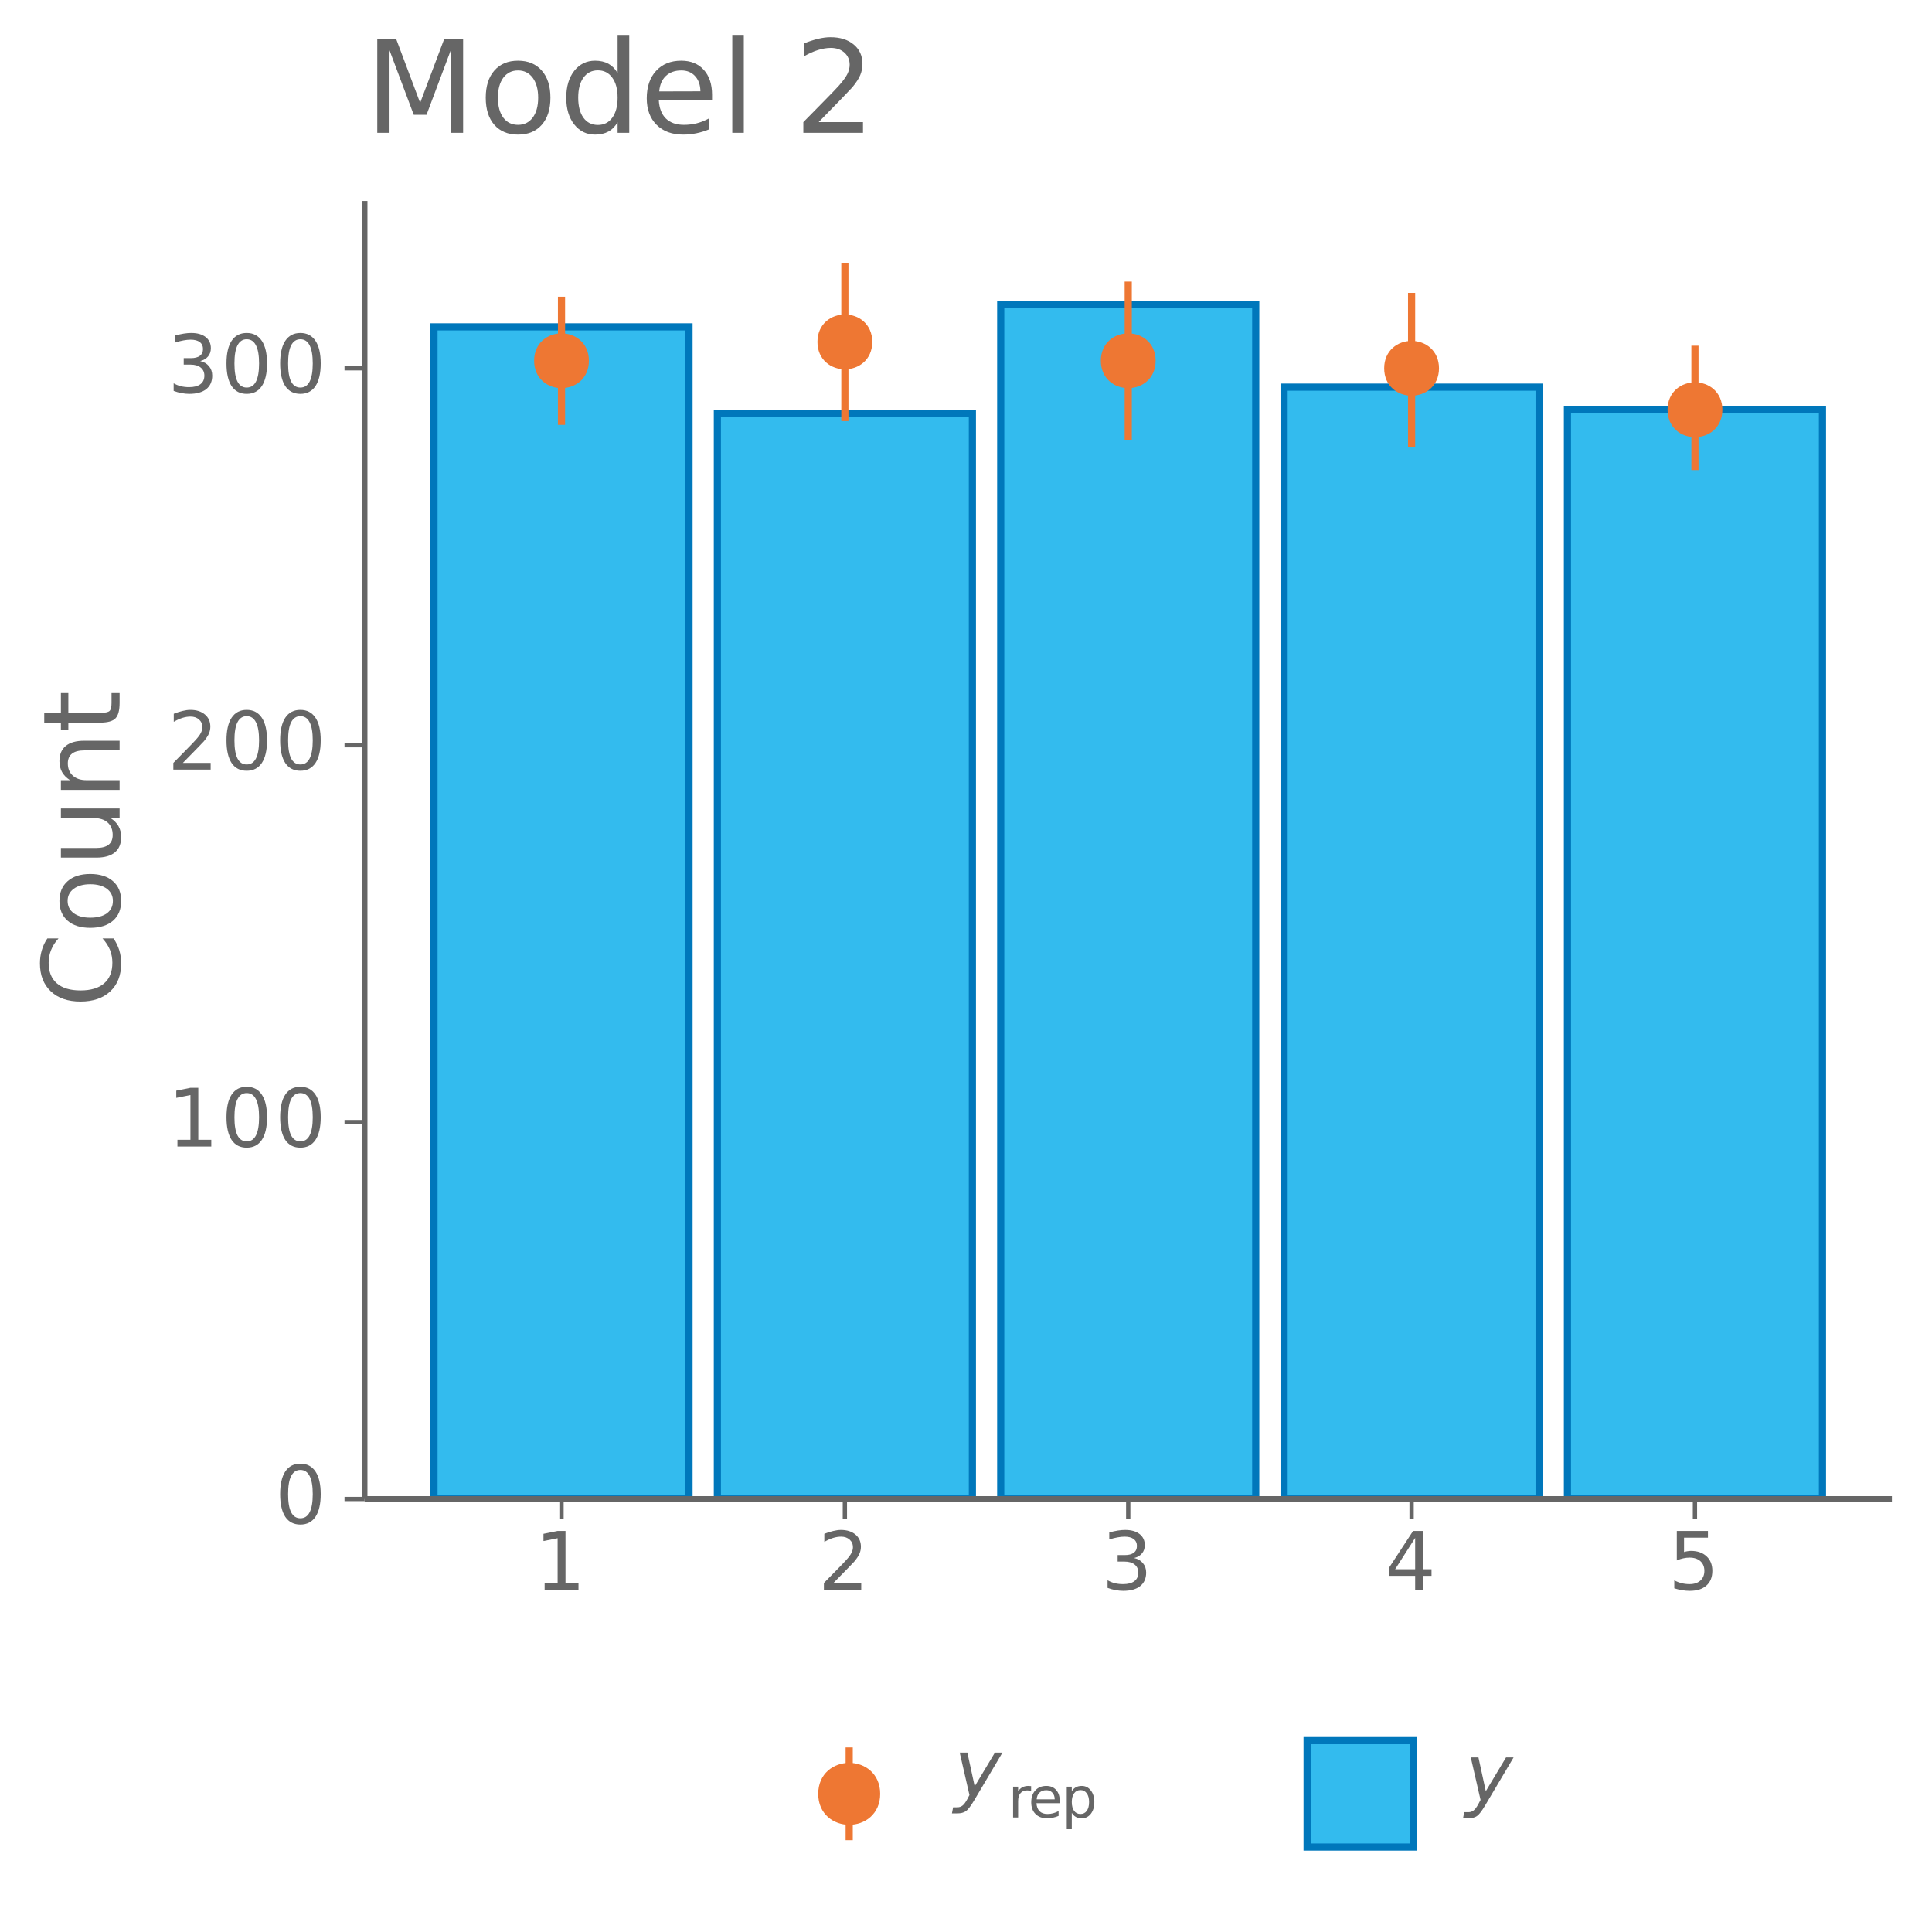
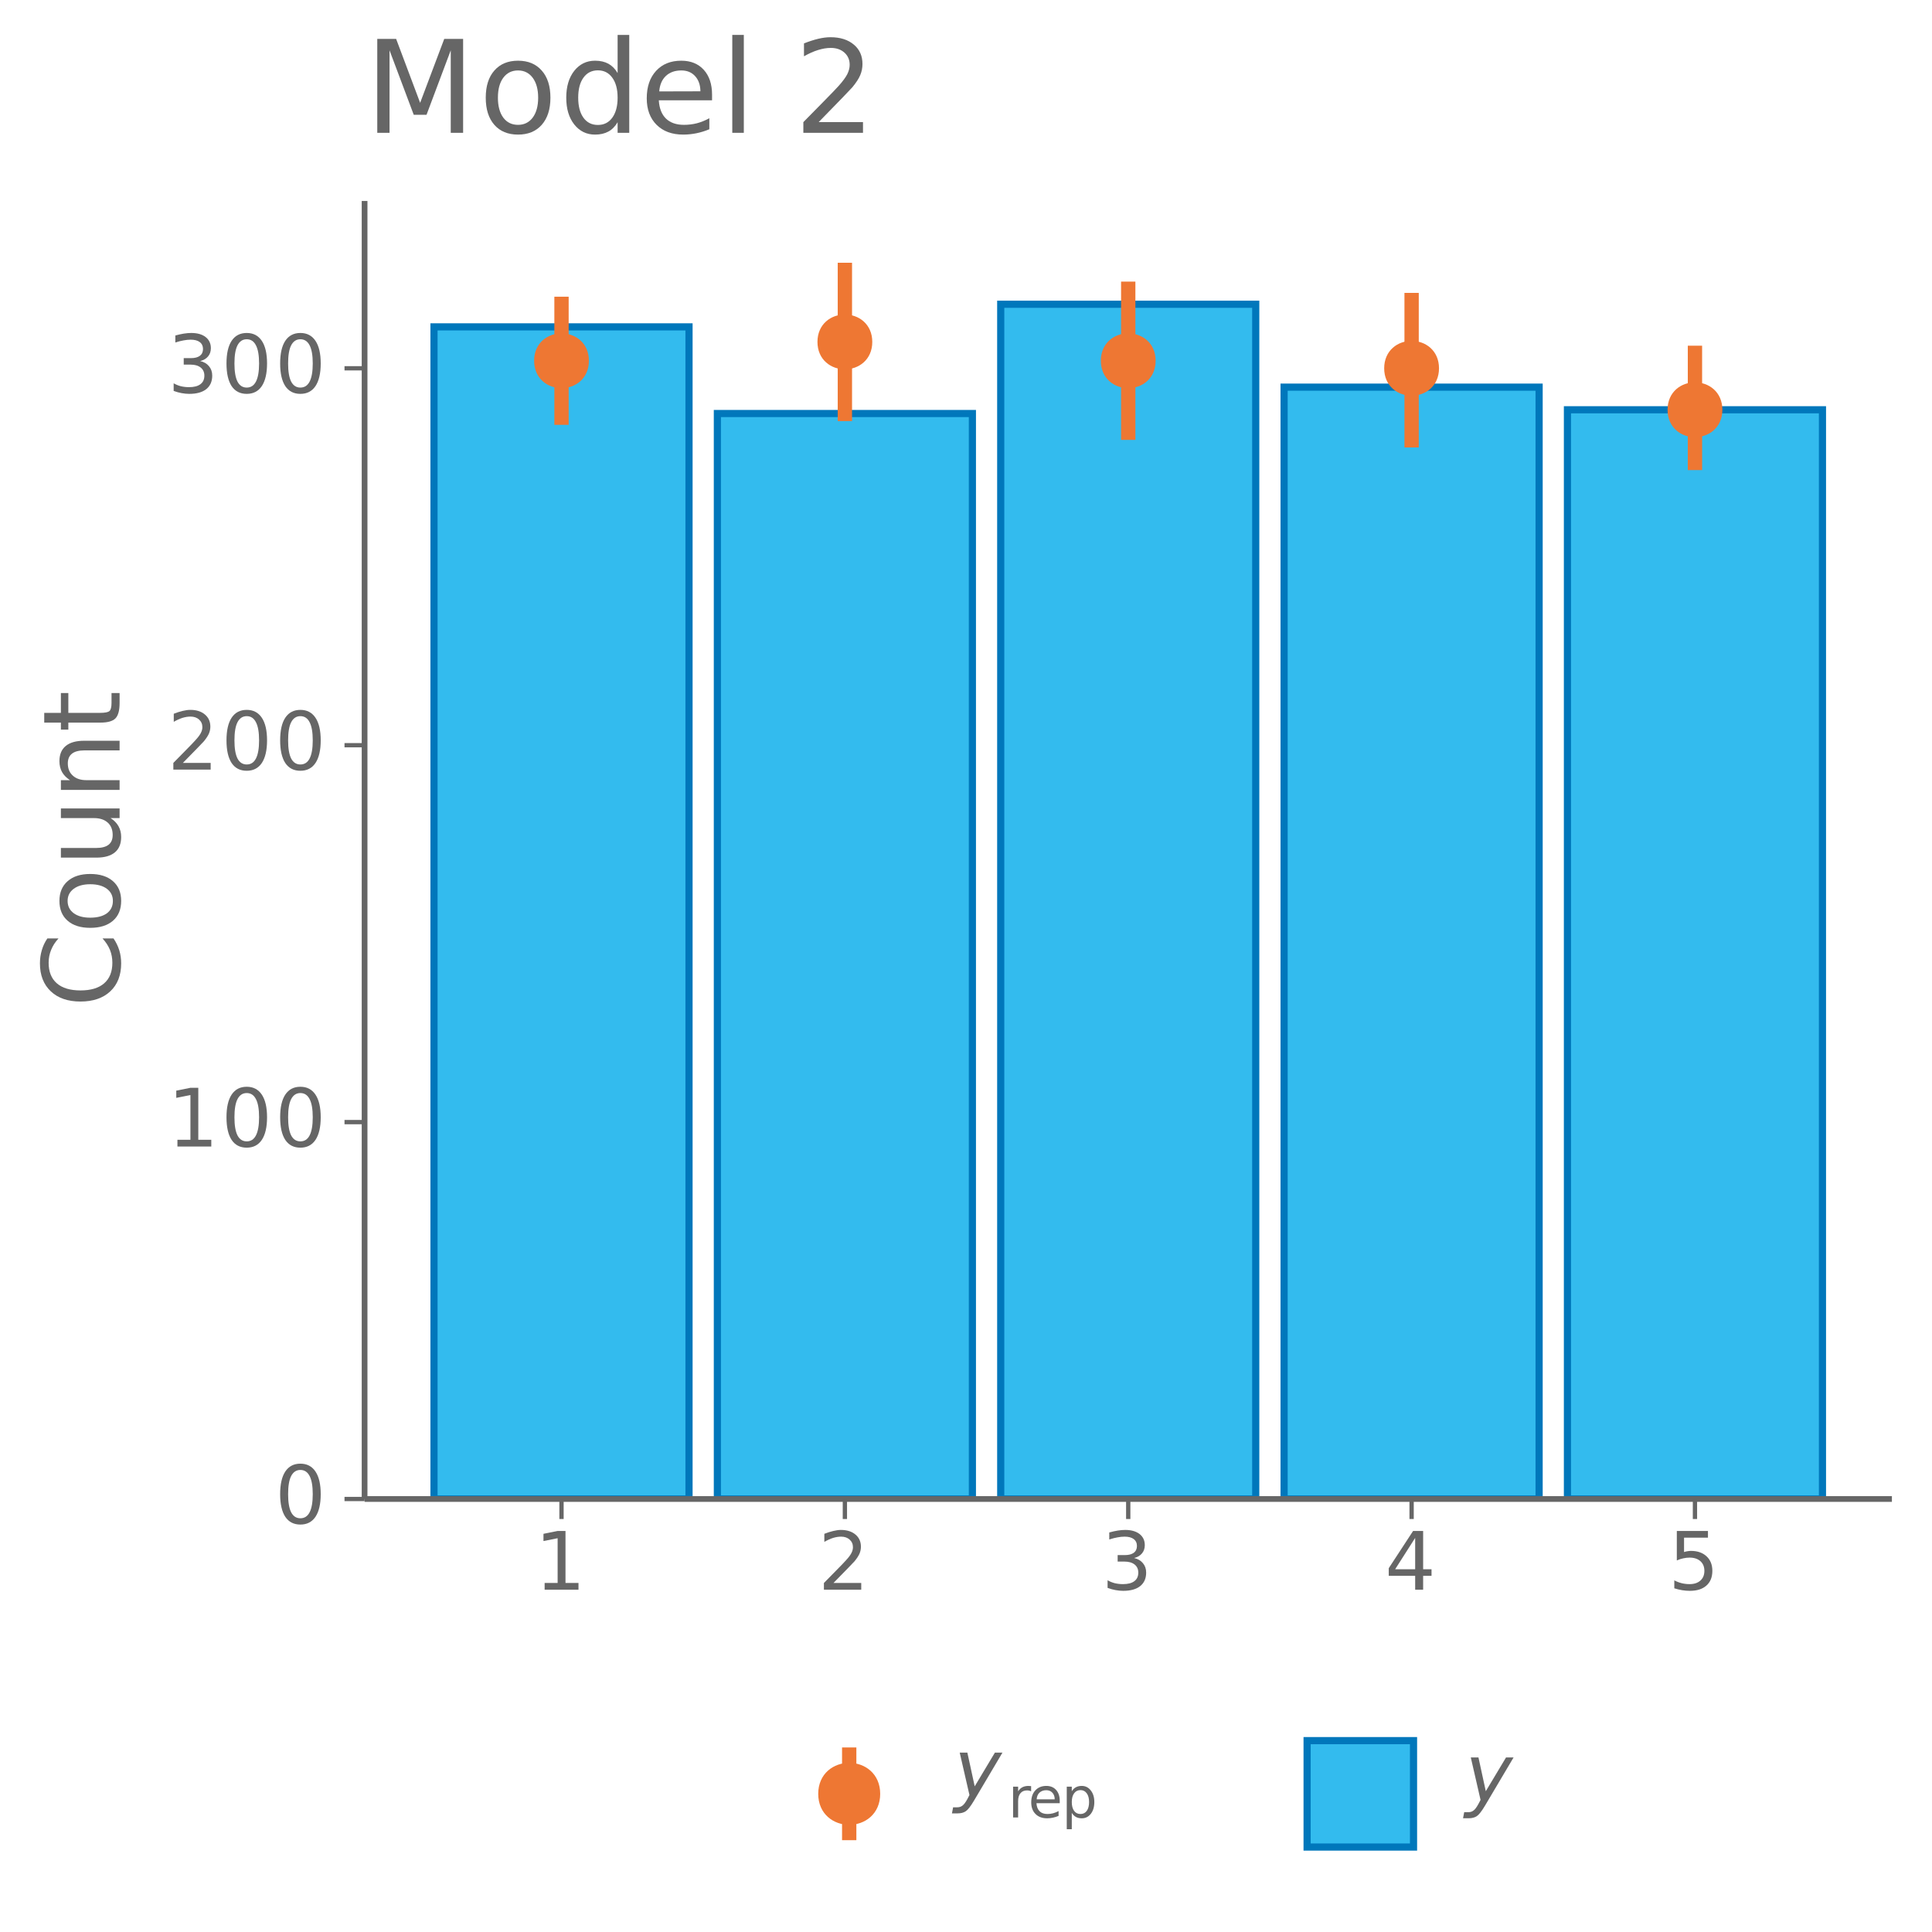
<svg xmlns="http://www.w3.org/2000/svg" xmlns:xlink="http://www.w3.org/1999/xlink" width="288pt" height="288pt" viewBox="0 0 288 288" version="1.1">
  <defs>
    <g>
      <symbol overflow="visible" id="glyph0-0">
        <path style="stroke:none;" d="M 0.594 2.125 L 0.594 -8.469 L 6.594 -8.469 L 6.594 2.125 Z M 1.266 1.453 L 5.938 1.453 L 5.938 -7.781 L 1.266 -7.781 Z M 1.266 1.453 " />
      </symbol>
      <symbol overflow="visible" id="glyph0-1">
        <path style="stroke:none;" d="M 3.812 -7.969 C 3.207 -7.969 2.75 -7.664 2.438 -7.062 C 2.133 -6.469 1.984 -5.566 1.984 -4.359 C 1.984 -3.16 2.133 -2.258 2.438 -1.656 C 2.75 -1.062 3.207 -0.766 3.812 -0.766 C 4.426 -0.766 4.883 -1.062 5.188 -1.656 C 5.5 -2.258 5.656 -3.16 5.656 -4.359 C 5.656 -5.566 5.5 -6.469 5.188 -7.062 C 4.883 -7.664 4.426 -7.969 3.812 -7.969 Z M 3.812 -8.906 C 4.789 -8.906 5.539 -8.516 6.062 -7.734 C 6.582 -6.961 6.844 -5.836 6.844 -4.359 C 6.844 -2.891 6.582 -1.766 6.062 -0.984 C 5.539 -0.211 4.789 0.172 3.812 0.172 C 2.832 0.172 2.082 -0.211 1.562 -0.984 C 1.051 -1.766 0.797 -2.891 0.797 -4.359 C 0.797 -5.836 1.051 -6.961 1.562 -7.734 C 2.082 -8.516 2.832 -8.906 3.812 -8.906 Z M 3.812 -8.906 " />
      </symbol>
      <symbol overflow="visible" id="glyph0-2">
        <path style="stroke:none;" d="M 1.484 -1 L 3.422 -1 L 3.422 -7.672 L 1.312 -7.25 L 1.312 -8.328 L 3.406 -8.75 L 4.594 -8.75 L 4.594 -1 L 6.531 -1 L 6.531 0 L 1.484 0 Z M 1.484 -1 " />
      </symbol>
      <symbol overflow="visible" id="glyph0-3">
        <path style="stroke:none;" d="M 2.297 -1 L 6.438 -1 L 6.438 0 L 0.875 0 L 0.875 -1 C 1.32 -1.457 1.93 -2.078 2.703 -2.859 C 3.484 -3.648 3.973 -4.16 4.172 -4.391 C 4.555 -4.805 4.82 -5.16 4.969 -5.453 C 5.125 -5.754 5.203 -6.047 5.203 -6.328 C 5.203 -6.797 5.035 -7.176 4.703 -7.469 C 4.379 -7.758 3.957 -7.906 3.438 -7.906 C 3.062 -7.906 2.664 -7.844 2.25 -7.719 C 1.844 -7.594 1.406 -7.395 0.938 -7.125 L 0.938 -8.328 C 1.414 -8.516 1.859 -8.656 2.266 -8.75 C 2.68 -8.852 3.062 -8.906 3.406 -8.906 C 4.312 -8.906 5.035 -8.676 5.578 -8.219 C 6.117 -7.77 6.391 -7.164 6.391 -6.406 C 6.391 -6.051 6.32 -5.711 6.188 -5.391 C 6.051 -5.066 5.805 -4.688 5.453 -4.25 C 5.348 -4.133 5.035 -3.805 4.516 -3.266 C 3.992 -2.723 3.254 -1.969 2.297 -1 Z M 2.297 -1 " />
      </symbol>
      <symbol overflow="visible" id="glyph0-4">
        <path style="stroke:none;" d="M 4.875 -4.719 C 5.438 -4.594 5.875 -4.336 6.188 -3.953 C 6.508 -3.578 6.672 -3.109 6.672 -2.547 C 6.672 -1.68 6.375 -1.008 5.781 -0.531 C 5.188 -0.062 4.344 0.172 3.25 0.172 C 2.883 0.172 2.504 0.133 2.109 0.062 C 1.723 -0.008 1.328 -0.117 0.922 -0.266 L 0.922 -1.406 C 1.242 -1.219 1.598 -1.07 1.984 -0.969 C 2.379 -0.875 2.789 -0.828 3.219 -0.828 C 3.957 -0.828 4.52 -0.973 4.906 -1.266 C 5.301 -1.555 5.5 -1.984 5.5 -2.547 C 5.5 -3.055 5.316 -3.457 4.953 -3.75 C 4.586 -4.039 4.086 -4.188 3.453 -4.188 L 2.422 -4.188 L 2.422 -5.156 L 3.5 -5.156 C 4.07 -5.156 4.516 -5.27 4.828 -5.5 C 5.141 -5.738 5.297 -6.078 5.297 -6.516 C 5.297 -6.961 5.133 -7.305 4.812 -7.547 C 4.5 -7.785 4.047 -7.906 3.453 -7.906 C 3.117 -7.906 2.766 -7.867 2.391 -7.797 C 2.023 -7.734 1.617 -7.629 1.172 -7.484 L 1.172 -8.531 C 1.629 -8.656 2.051 -8.75 2.438 -8.812 C 2.832 -8.875 3.203 -8.906 3.547 -8.906 C 4.453 -8.906 5.164 -8.703 5.688 -8.297 C 6.207 -7.891 6.469 -7.336 6.469 -6.641 C 6.469 -6.148 6.328 -5.738 6.047 -5.406 C 5.773 -5.07 5.383 -4.844 4.875 -4.719 Z M 4.875 -4.719 " />
      </symbol>
      <symbol overflow="visible" id="glyph0-5">
        <path style="stroke:none;" d="M 4.531 -7.719 L 1.547 -3.047 L 4.531 -3.047 Z M 4.219 -8.75 L 5.719 -8.75 L 5.719 -3.047 L 6.969 -3.047 L 6.969 -2.062 L 5.719 -2.062 L 5.719 0 L 4.531 0 L 4.531 -2.062 L 0.594 -2.062 L 0.594 -3.203 Z M 4.219 -8.75 " />
      </symbol>
      <symbol overflow="visible" id="glyph0-6">
        <path style="stroke:none;" d="M 1.297 -8.75 L 5.938 -8.75 L 5.938 -7.75 L 2.375 -7.75 L 2.375 -5.609 C 2.551 -5.672 2.723 -5.711 2.891 -5.734 C 3.066 -5.766 3.238 -5.781 3.406 -5.781 C 4.383 -5.781 5.16 -5.508 5.734 -4.969 C 6.305 -4.438 6.594 -3.719 6.594 -2.812 C 6.594 -1.863 6.297 -1.129 5.703 -0.609 C 5.117 -0.086 4.297 0.172 3.234 0.172 C 2.859 0.172 2.477 0.141 2.094 0.078 C 1.719 0.016 1.328 -0.078 0.922 -0.203 L 0.922 -1.391 C 1.273 -1.203 1.641 -1.062 2.016 -0.969 C 2.391 -0.875 2.785 -0.828 3.203 -0.828 C 3.879 -0.828 4.414 -1.004 4.812 -1.359 C 5.207 -1.711 5.406 -2.195 5.406 -2.812 C 5.406 -3.414 5.207 -3.895 4.812 -4.25 C 4.414 -4.602 3.879 -4.781 3.203 -4.781 C 2.891 -4.781 2.57 -4.742 2.25 -4.672 C 1.938 -4.609 1.617 -4.504 1.297 -4.359 Z M 1.297 -8.75 " />
      </symbol>
      <symbol overflow="visible" id="glyph1-0">
        <path style="stroke:none;" d="M 2.828 -0.797 L -11.281 -0.797 L -11.281 -8.797 L 2.828 -8.797 Z M 1.938 -1.703 L 1.938 -7.906 L -10.391 -7.906 L -10.391 -1.703 Z M 1.938 -1.703 " />
      </symbol>
      <symbol overflow="visible" id="glyph1-1">
        <path style="stroke:none;" d="M -10.766 -10.312 L -9.109 -10.312 C -9.598 -9.781 -9.961 -9.211 -10.203 -8.609 C -10.453 -8.004 -10.578 -7.363 -10.578 -6.688 C -10.578 -5.352 -10.172 -4.332 -9.359 -3.625 C -8.547 -2.914 -7.367 -2.562 -5.828 -2.562 C -4.285 -2.562 -3.109 -2.914 -2.297 -3.625 C -1.484 -4.332 -1.078 -5.352 -1.078 -6.688 C -1.078 -7.363 -1.195 -8.004 -1.438 -8.609 C -1.688 -9.211 -2.055 -9.781 -2.547 -10.312 L -0.906 -10.312 C -0.531 -9.758 -0.242 -9.172 -0.047 -8.547 C 0.141 -7.93 0.234 -7.281 0.234 -6.594 C 0.234 -4.832 -0.305 -3.441 -1.391 -2.422 C -2.473 -1.41 -3.953 -0.906 -5.828 -0.906 C -7.703 -0.906 -9.176 -1.41 -10.25 -2.422 C -11.332 -3.441 -11.875 -4.832 -11.875 -6.594 C -11.875 -7.289 -11.781 -7.945 -11.594 -8.562 C -11.414 -9.188 -11.141 -9.77 -10.766 -10.312 Z M -10.766 -10.312 " />
      </symbol>
      <symbol overflow="visible" id="glyph1-2">
        <path style="stroke:none;" d="M -7.75 -4.906 C -7.75 -4.133 -7.445 -3.523 -6.844 -3.078 C -6.238 -2.629 -5.414 -2.406 -4.375 -2.406 C -3.32 -2.406 -2.492 -2.625 -1.891 -3.062 C -1.297 -3.508 -1 -4.125 -1 -4.906 C -1 -5.664 -1.301 -6.27 -1.906 -6.719 C -2.508 -7.164 -3.332 -7.391 -4.375 -7.391 C -5.406 -7.391 -6.223 -7.164 -6.828 -6.719 C -7.441 -6.27 -7.75 -5.664 -7.75 -4.906 Z M -8.969 -4.906 C -8.969 -6.156 -8.562 -7.133 -7.75 -7.844 C -6.938 -8.562 -5.812 -8.922 -4.375 -8.922 C -2.938 -8.922 -1.805 -8.562 -0.984 -7.844 C -0.172 -7.133 0.234 -6.156 0.234 -4.906 C 0.234 -3.645 -0.172 -2.66 -0.984 -1.953 C -1.805 -1.242 -2.938 -0.891 -4.375 -0.891 C -5.812 -0.891 -6.938 -1.242 -7.75 -1.953 C -8.562 -2.66 -8.969 -3.645 -8.969 -4.906 Z M -8.969 -4.906 " />
      </symbol>
      <symbol overflow="visible" id="glyph1-3">
        <path style="stroke:none;" d="M -3.453 -1.359 L -8.75 -1.359 L -8.75 -2.797 L -3.516 -2.797 C -2.68 -2.797 -2.055 -2.957 -1.641 -3.281 C -1.234 -3.602 -1.031 -4.086 -1.031 -4.734 C -1.031 -5.516 -1.273 -6.129 -1.766 -6.578 C -2.266 -7.023 -2.941 -7.25 -3.797 -7.25 L -8.75 -7.25 L -8.75 -8.688 L 0 -8.688 L 0 -7.25 L -1.344 -7.25 C -0.812 -6.906 -0.414 -6.5 -0.156 -6.031 C 0.102 -5.57 0.234 -5.039 0.234 -4.438 C 0.234 -3.426 -0.078 -2.66 -0.703 -2.141 C -1.336 -1.617 -2.254 -1.359 -3.453 -1.359 Z M -8.969 -4.984 Z M -8.969 -4.984 " />
      </symbol>
      <symbol overflow="visible" id="glyph1-4">
        <path style="stroke:none;" d="M -5.281 -8.781 L 0 -8.781 L 0 -7.344 L -5.234 -7.344 C -6.066 -7.344 -6.688 -7.18 -7.094 -6.859 C -7.508 -6.535 -7.719 -6.051 -7.719 -5.406 C -7.719 -4.633 -7.469 -4.023 -6.969 -3.578 C -6.477 -3.129 -5.805 -2.906 -4.953 -2.906 L 0 -2.906 L 0 -1.453 L -8.75 -1.453 L -8.75 -2.906 L -7.391 -2.906 C -7.922 -3.25 -8.316 -3.648 -8.578 -4.109 C -8.836 -4.578 -8.969 -5.117 -8.969 -5.734 C -8.969 -6.734 -8.656 -7.488 -8.031 -8 C -7.406 -8.52 -6.488 -8.781 -5.281 -8.781 Z M -5.281 -8.781 " />
      </symbol>
      <symbol overflow="visible" id="glyph1-5">
        <path style="stroke:none;" d="M -11.234 -2.938 L -8.75 -2.938 L -8.75 -5.891 L -7.641 -5.891 L -7.641 -2.938 L -2.891 -2.938 C -2.172 -2.938 -1.707 -3.031 -1.5 -3.219 C -1.301 -3.414 -1.203 -3.816 -1.203 -4.422 L -1.203 -5.891 L 0 -5.891 L 0 -4.422 C 0 -3.305 -0.207 -2.535 -0.625 -2.109 C -1.039 -1.691 -1.797 -1.484 -2.891 -1.484 L -7.641 -1.484 L -7.641 -0.438 L -8.75 -0.438 L -8.75 -1.484 L -11.234 -1.484 Z M -11.234 -2.938 " />
      </symbol>
      <symbol overflow="visible" id="glyph2-0">
        <path style="stroke:none;" d="M 0.594 2.125 L 0.594 -8.469 L 6.594 -8.469 L 6.594 2.125 Z M 1.266 1.453 L 5.938 1.453 L 5.938 -7.781 L 1.266 -7.781 Z M 1.266 1.453 " />
      </symbol>
      <symbol overflow="visible" id="glyph2-1">
        <path style="stroke:none;" d="M 2.984 0.609 C 2.484 1.453 2.07 1.977 1.75 2.188 C 1.438 2.395 1.035 2.5 0.547 2.5 L -0.297 2.5 L -0.125 1.594 L 0.5 1.594 C 0.801 1.594 1.055 1.508 1.266 1.344 C 1.484 1.188 1.723 0.867 1.984 0.391 L 2.312 -0.234 L 0.859 -6.562 L 2 -6.562 L 3.094 -1.531 L 6.109 -6.562 L 7.234 -6.562 Z M 2.984 0.609 " />
      </symbol>
      <symbol overflow="visible" id="glyph3-0">
        <path style="stroke:none;" d="M 0.422 1.484 L 0.422 -5.922 L 4.625 -5.922 L 4.625 1.484 Z M 0.891 1.016 L 4.156 1.016 L 4.156 -5.453 L 0.891 -5.453 Z M 0.891 1.016 " />
      </symbol>
      <symbol overflow="visible" id="glyph3-1">
        <path style="stroke:none;" d="M 3.453 -3.891 C 3.367 -3.941 3.273 -3.977 3.172 -4 C 3.078 -4.02 2.969 -4.031 2.844 -4.031 C 2.414 -4.031 2.086 -3.891 1.859 -3.609 C 1.629 -3.336 1.516 -2.941 1.516 -2.422 L 1.516 0 L 0.766 0 L 0.766 -4.594 L 1.516 -4.594 L 1.516 -3.891 C 1.68 -4.16 1.891 -4.363 2.141 -4.5 C 2.398 -4.633 2.707 -4.703 3.062 -4.703 C 3.113 -4.703 3.172 -4.695 3.234 -4.688 C 3.305 -4.688 3.379 -4.68 3.453 -4.672 Z M 3.453 -3.891 " />
      </symbol>
      <symbol overflow="visible" id="glyph3-2">
        <path style="stroke:none;" d="M 4.719 -2.484 L 4.719 -2.125 L 1.25 -2.125 C 1.281 -1.602 1.438 -1.203 1.719 -0.922 C 2 -0.648 2.391 -0.516 2.891 -0.516 C 3.18 -0.516 3.461 -0.551 3.734 -0.625 C 4.004 -0.695 4.273 -0.805 4.547 -0.953 L 4.547 -0.234 C 4.273 -0.117 3.992 -0.031 3.703 0.031 C 3.422 0.094 3.133 0.125 2.844 0.125 C 2.113 0.125 1.535 -0.086 1.109 -0.516 C 0.68 -0.941 0.469 -1.52 0.469 -2.25 C 0.469 -3 0.672 -3.594 1.078 -4.031 C 1.484 -4.477 2.031 -4.703 2.719 -4.703 C 3.332 -4.703 3.816 -4.504 4.172 -4.109 C 4.535 -3.711 4.719 -3.172 4.719 -2.484 Z M 3.969 -2.703 C 3.969 -3.117 3.852 -3.445 3.625 -3.688 C 3.395 -3.938 3.094 -4.062 2.719 -4.062 C 2.301 -4.062 1.961 -3.941 1.703 -3.703 C 1.453 -3.473 1.312 -3.141 1.281 -2.703 Z M 3.969 -2.703 " />
      </symbol>
      <symbol overflow="visible" id="glyph3-3">
        <path style="stroke:none;" d="M 1.516 -0.688 L 1.516 1.75 L 0.766 1.75 L 0.766 -4.594 L 1.516 -4.594 L 1.516 -3.906 C 1.68 -4.176 1.883 -4.375 2.125 -4.5 C 2.363 -4.633 2.656 -4.703 3 -4.703 C 3.551 -4.703 4 -4.477 4.344 -4.031 C 4.695 -3.594 4.875 -3.016 4.875 -2.297 C 4.875 -1.566 4.695 -0.977 4.344 -0.531 C 4 -0.094 3.551 0.125 3 0.125 C 2.656 0.125 2.363 0.055 2.125 -0.078 C 1.883 -0.211 1.68 -0.414 1.516 -0.688 Z M 4.094 -2.297 C 4.094 -2.848 3.977 -3.281 3.75 -3.594 C 3.52 -3.914 3.207 -4.078 2.812 -4.078 C 2.406 -4.078 2.086 -3.914 1.859 -3.594 C 1.629 -3.281 1.516 -2.848 1.516 -2.297 C 1.516 -1.742 1.629 -1.305 1.859 -0.984 C 2.086 -0.672 2.406 -0.516 2.812 -0.516 C 3.207 -0.516 3.52 -0.672 3.75 -0.984 C 3.977 -1.305 4.094 -1.742 4.094 -2.297 Z M 4.094 -2.297 " />
      </symbol>
      <symbol overflow="visible" id="glyph4-0">
        <path style="stroke:none;" d="M 0.953 3.391 L 0.953 -13.547 L 10.562 -13.547 L 10.562 3.391 Z M 2.031 2.328 L 9.484 2.328 L 9.484 -12.469 L 2.031 -12.469 Z M 2.031 2.328 " />
      </symbol>
      <symbol overflow="visible" id="glyph4-1">
        <path style="stroke:none;" d="M 1.891 -14 L 4.703 -14 L 8.281 -4.469 L 11.875 -14 L 14.688 -14 L 14.688 0 L 12.844 0 L 12.844 -12.297 L 9.234 -2.688 L 7.328 -2.688 L 3.719 -12.297 L 3.719 0 L 1.891 0 Z M 1.891 -14 " />
      </symbol>
      <symbol overflow="visible" id="glyph4-2">
        <path style="stroke:none;" d="M 5.875 -9.297 C 4.945 -9.297 4.211 -8.93 3.672 -8.203 C 3.141 -7.484 2.875 -6.492 2.875 -5.234 C 2.875 -3.984 3.141 -2.992 3.672 -2.266 C 4.211 -1.547 4.945 -1.188 5.875 -1.188 C 6.789 -1.188 7.52 -1.547 8.062 -2.266 C 8.602 -2.992 8.875 -3.984 8.875 -5.234 C 8.875 -6.484 8.602 -7.473 8.062 -8.203 C 7.52 -8.93 6.789 -9.297 5.875 -9.297 Z M 5.875 -10.75 C 7.375 -10.75 8.551 -10.258 9.406 -9.281 C 10.27 -8.312 10.703 -6.961 10.703 -5.234 C 10.703 -3.516 10.27 -2.164 9.406 -1.188 C 8.551 -0.219 7.375 0.266 5.875 0.266 C 4.375 0.266 3.195 -0.219 2.344 -1.188 C 1.488 -2.164 1.062 -3.516 1.062 -5.234 C 1.062 -6.961 1.488 -8.312 2.344 -9.281 C 3.195 -10.258 4.375 -10.75 5.875 -10.75 Z M 5.875 -10.75 " />
      </symbol>
      <symbol overflow="visible" id="glyph4-3">
        <path style="stroke:none;" d="M 8.719 -8.906 L 8.719 -14.594 L 10.453 -14.594 L 10.453 0 L 8.719 0 L 8.719 -1.578 C 8.352 -0.953 7.895 -0.488 7.344 -0.188 C 6.789 0.113 6.129 0.266 5.359 0.266 C 4.086 0.266 3.051 -0.238 2.25 -1.25 C 1.457 -2.258 1.062 -3.586 1.062 -5.234 C 1.062 -6.891 1.457 -8.223 2.25 -9.234 C 3.051 -10.242 4.086 -10.75 5.359 -10.75 C 6.129 -10.75 6.789 -10.598 7.344 -10.297 C 7.895 -9.992 8.352 -9.531 8.719 -8.906 Z M 2.844 -5.234 C 2.844 -3.973 3.102 -2.977 3.625 -2.25 C 4.145 -1.531 4.863 -1.172 5.781 -1.172 C 6.688 -1.172 7.398 -1.531 7.922 -2.25 C 8.453 -2.977 8.719 -3.973 8.719 -5.234 C 8.719 -6.504 8.453 -7.5 7.922 -8.219 C 7.398 -8.945 6.688 -9.312 5.781 -9.312 C 4.863 -9.312 4.145 -8.945 3.625 -8.219 C 3.102 -7.5 2.844 -6.504 2.844 -5.234 Z M 2.844 -5.234 " />
      </symbol>
      <symbol overflow="visible" id="glyph4-4">
        <path style="stroke:none;" d="M 10.797 -5.688 L 10.797 -4.844 L 2.859 -4.844 C 2.93 -3.656 3.285 -2.75 3.922 -2.125 C 4.566 -1.5 5.461 -1.188 6.609 -1.188 C 7.273 -1.188 7.914 -1.266 8.531 -1.422 C 9.156 -1.586 9.773 -1.836 10.391 -2.172 L 10.391 -0.531 C 9.766 -0.27 9.129 -0.07 8.484 0.062 C 7.836 0.195 7.176 0.266 6.5 0.266 C 4.832 0.266 3.508 -0.219 2.531 -1.188 C 1.551 -2.164 1.062 -3.484 1.062 -5.141 C 1.062 -6.859 1.523 -8.223 2.453 -9.234 C 3.379 -10.242 4.629 -10.75 6.203 -10.75 C 7.617 -10.75 8.738 -10.297 9.562 -9.391 C 10.383 -8.484 10.797 -7.25 10.797 -5.688 Z M 9.062 -6.188 C 9.051 -7.133 8.785 -7.891 8.266 -8.453 C 7.754 -9.016 7.07 -9.297 6.219 -9.297 C 5.258 -9.297 4.488 -9.02 3.906 -8.469 C 3.332 -7.926 3.004 -7.16 2.922 -6.172 Z M 9.062 -6.188 " />
      </symbol>
      <symbol overflow="visible" id="glyph4-5">
        <path style="stroke:none;" d="M 1.812 -14.594 L 3.531 -14.594 L 3.531 0 L 1.812 0 Z M 1.812 -14.594 " />
      </symbol>
      <symbol overflow="visible" id="glyph4-6">
        <path style="stroke:none;" d="" />
      </symbol>
      <symbol overflow="visible" id="glyph4-7">
        <path style="stroke:none;" d="M 3.688 -1.594 L 10.297 -1.594 L 10.297 0 L 1.406 0 L 1.406 -1.594 C 2.125 -2.332 3.102 -3.328 4.344 -4.578 C 5.582 -5.836 6.363 -6.648 6.688 -7.016 C 7.289 -7.691 7.711 -8.266 7.953 -8.734 C 8.191 -9.211 8.312 -9.68 8.312 -10.141 C 8.312 -10.879 8.051 -11.484 7.531 -11.953 C 7.008 -12.422 6.332 -12.656 5.5 -12.656 C 4.906 -12.656 4.273 -12.551 3.609 -12.344 C 2.953 -12.145 2.25 -11.832 1.5 -11.406 L 1.5 -13.328 C 2.258 -13.629 2.969 -13.859 3.625 -14.016 C 4.289 -14.172 4.898 -14.25 5.453 -14.25 C 6.898 -14.25 8.055 -13.883 8.922 -13.156 C 9.785 -12.438 10.219 -11.473 10.219 -10.266 C 10.219 -9.68 10.109 -9.129 9.891 -8.609 C 9.68 -8.098 9.289 -7.492 8.719 -6.797 C 8.562 -6.617 8.062 -6.094 7.219 -5.219 C 6.383 -4.352 5.207 -3.145 3.688 -1.594 Z M 3.688 -1.594 " />
      </symbol>
    </g>
    <clipPath id="clip1">
      <path d="M 64 48 L 103 48 L 103 223.453 L 64 223.453 Z M 64 48 " />
    </clipPath>
    <clipPath id="clip2">
      <path d="M 64 48 L 104 48 L 104 223.453 L 64 223.453 Z M 64 48 " />
    </clipPath>
    <clipPath id="clip3">
      <path d="M 106 61 L 145 61 L 145 223.453 L 106 223.453 Z M 106 61 " />
    </clipPath>
    <clipPath id="clip4">
      <path d="M 106 61 L 146 61 L 146 223.453 L 106 223.453 Z M 106 61 " />
    </clipPath>
    <clipPath id="clip5">
      <path d="M 149 45 L 188 45 L 188 223.453 L 149 223.453 Z M 149 45 " />
    </clipPath>
    <clipPath id="clip6">
      <path d="M 148 44 L 188 44 L 188 223.453 L 148 223.453 Z M 148 44 " />
    </clipPath>
    <clipPath id="clip7">
      <path d="M 191 57 L 230 57 L 230 223.453 L 191 223.453 Z M 191 57 " />
    </clipPath>
    <clipPath id="clip8">
      <path d="M 190 57 L 230 57 L 230 223.453 L 190 223.453 Z M 190 57 " />
    </clipPath>
    <clipPath id="clip9">
      <path d="M 233 61 L 272 61 L 272 223.453 L 233 223.453 Z M 233 61 " />
    </clipPath>
    <clipPath id="clip10">
      <path d="M 233 60 L 273 60 L 273 223.453 L 233 223.453 Z M 233 60 " />
    </clipPath>
  </defs>
  <g id="surface50">
    <g clip-path="url(#clip1)" clip-rule="nonzero">
      <path style=" stroke:none;fill-rule:nonzero;fill:rgb(20%,73.333%,93.333%);fill-opacity:1;" d="M 64.695 223.453 L 102.711 223.453 L 102.711 48.723 L 64.695 48.723 Z M 64.695 223.453 " />
    </g>
    <g clip-path="url(#clip2)" clip-rule="nonzero">
      <path style="fill:none;stroke-width:1.067;stroke-linecap:butt;stroke-linejoin:miter;stroke:rgb(0%,46.667%,73.333%);stroke-opacity:1;stroke-miterlimit:10;" d="M 64.695 223.453 L 102.711 223.453 L 102.711 48.723 L 64.695 48.723 Z M 64.695 223.453 " />
    </g>
    <g clip-path="url(#clip3)" clip-rule="nonzero">
      <path style=" stroke:none;fill-rule:nonzero;fill:rgb(20%,73.333%,93.333%);fill-opacity:1;" d="M 106.938 223.453 L 144.953 223.453 L 144.953 61.645 L 106.938 61.645 Z M 106.938 223.453 " />
    </g>
    <g clip-path="url(#clip4)" clip-rule="nonzero">
      <path style="fill:none;stroke-width:1.067;stroke-linecap:butt;stroke-linejoin:miter;stroke:rgb(0%,46.667%,73.333%);stroke-opacity:1;stroke-miterlimit:10;" d="M 106.938 223.453 L 144.953 223.453 L 144.953 61.645 L 106.938 61.645 Z M 106.938 223.453 " />
    </g>
    <g clip-path="url(#clip5)" clip-rule="nonzero">
      <path style=" stroke:none;fill-rule:nonzero;fill:rgb(20%,73.333%,93.333%);fill-opacity:1;" d="M 149.176 223.453 L 187.191 223.453 L 187.191 45.352 L 149.176 45.352 Z M 149.176 223.453 " />
    </g>
    <g clip-path="url(#clip6)" clip-rule="nonzero">
      <path style="fill:none;stroke-width:1.067;stroke-linecap:butt;stroke-linejoin:miter;stroke:rgb(0%,46.667%,73.333%);stroke-opacity:1;stroke-miterlimit:10;" d="M 149.176 223.453 L 187.191 223.453 L 187.191 45.352 L 149.176 45.352 Z M 149.176 223.453 " />
    </g>
    <g clip-path="url(#clip7)" clip-rule="nonzero">
      <path style=" stroke:none;fill-rule:nonzero;fill:rgb(20%,73.333%,93.333%);fill-opacity:1;" d="M 191.418 223.453 L 229.434 223.453 L 229.434 57.711 L 191.418 57.711 Z M 191.418 223.453 " />
    </g>
    <g clip-path="url(#clip8)" clip-rule="nonzero">
      <path style="fill:none;stroke-width:1.067;stroke-linecap:butt;stroke-linejoin:miter;stroke:rgb(0%,46.667%,73.333%);stroke-opacity:1;stroke-miterlimit:10;" d="M 191.418 223.453 L 229.434 223.453 L 229.434 57.711 L 191.418 57.711 Z M 191.418 223.453 " />
    </g>
    <g clip-path="url(#clip9)" clip-rule="nonzero">
      <path style=" stroke:none;fill-rule:nonzero;fill:rgb(20%,73.333%,93.333%);fill-opacity:1;" d="M 233.656 223.453 L 271.672 223.453 L 271.672 61.082 L 233.656 61.082 Z M 233.656 223.453 " />
    </g>
    <g clip-path="url(#clip10)" clip-rule="nonzero">
      <path style="fill:none;stroke-width:1.067;stroke-linecap:butt;stroke-linejoin:miter;stroke:rgb(0%,46.667%,73.333%);stroke-opacity:1;stroke-miterlimit:10;" d="M 233.656 223.453 L 271.672 223.453 L 271.672 61.082 L 233.656 61.082 Z M 233.656 223.453 " />
    </g>
-     <path style="fill:none;stroke-width:1.067;stroke-linecap:butt;stroke-linejoin:round;stroke:rgb(93.333%,46.667%,20%);stroke-opacity:1;stroke-miterlimit:10;" d="M 83.703 63.328 L 83.703 44.227 " />
-     <path style="fill:none;stroke-width:1.067;stroke-linecap:butt;stroke-linejoin:round;stroke:rgb(93.333%,46.667%,20%);stroke-opacity:1;stroke-miterlimit:10;" d="M 125.945 62.766 L 125.945 39.168 " />
-     <path style="fill:none;stroke-width:1.067;stroke-linecap:butt;stroke-linejoin:round;stroke:rgb(93.333%,46.667%,20%);stroke-opacity:1;stroke-miterlimit:10;" d="M 168.184 65.574 L 168.184 41.977 " />
-     <path style="fill:none;stroke-width:1.067;stroke-linecap:butt;stroke-linejoin:round;stroke:rgb(93.333%,46.667%,20%);stroke-opacity:1;stroke-miterlimit:10;" d="M 210.426 66.699 L 210.426 43.664 " />
-     <path style="fill:none;stroke-width:1.067;stroke-linecap:butt;stroke-linejoin:round;stroke:rgb(93.333%,46.667%,20%);stroke-opacity:1;stroke-miterlimit:10;" d="M 252.664 70.07 L 252.664 51.531 " />
+     <path style="fill:none;stroke-width:2.134;stroke-linecap:butt;stroke-linejoin:round;stroke:rgb(93.333%,46.667%,20%);stroke-opacity:1;stroke-miterlimit:10;" d="M 83.703 63.328 L 83.703 44.227 " />
+     <path style="fill:none;stroke-width:2.134;stroke-linecap:butt;stroke-linejoin:round;stroke:rgb(93.333%,46.667%,20%);stroke-opacity:1;stroke-miterlimit:10;" d="M 125.945 62.766 L 125.945 39.168 " />
+     <path style="fill:none;stroke-width:2.134;stroke-linecap:butt;stroke-linejoin:round;stroke:rgb(93.333%,46.667%,20%);stroke-opacity:1;stroke-miterlimit:10;" d="M 168.184 65.574 L 168.184 41.977 " />
+     <path style="fill:none;stroke-width:2.134;stroke-linecap:butt;stroke-linejoin:round;stroke:rgb(93.333%,46.667%,20%);stroke-opacity:1;stroke-miterlimit:10;" d="M 210.426 66.699 L 210.426 43.664 " />
+     <path style="fill:none;stroke-width:2.134;stroke-linecap:butt;stroke-linejoin:round;stroke:rgb(93.333%,46.667%,20%);stroke-opacity:1;stroke-miterlimit:10;" d="M 252.664 70.07 L 252.664 51.531 " />
    <path style="fill-rule:nonzero;fill:rgb(93.333%,46.667%,20%);fill-opacity:1;stroke-width:1.417;stroke-linecap:round;stroke-linejoin:round;stroke:rgb(93.333%,46.667%,20%);stroke-opacity:1;stroke-miterlimit:10;" d="M 87.078 53.777 C 87.078 58.277 80.328 58.277 80.328 53.777 C 80.328 49.277 87.078 49.277 87.078 53.777 " />
    <path style="fill-rule:nonzero;fill:rgb(93.333%,46.667%,20%);fill-opacity:1;stroke-width:1.417;stroke-linecap:round;stroke-linejoin:round;stroke:rgb(93.333%,46.667%,20%);stroke-opacity:1;stroke-miterlimit:10;" d="M 129.32 50.969 C 129.32 55.469 122.566 55.469 122.566 50.969 C 122.566 46.465 129.32 46.465 129.32 50.969 " />
    <path style="fill-rule:nonzero;fill:rgb(93.333%,46.667%,20%);fill-opacity:1;stroke-width:1.417;stroke-linecap:round;stroke-linejoin:round;stroke:rgb(93.333%,46.667%,20%);stroke-opacity:1;stroke-miterlimit:10;" d="M 171.559 53.777 C 171.559 58.277 164.809 58.277 164.809 53.777 C 164.809 49.277 171.559 49.277 171.559 53.777 " />
    <path style="fill-rule:nonzero;fill:rgb(93.333%,46.667%,20%);fill-opacity:1;stroke-width:1.417;stroke-linecap:round;stroke-linejoin:round;stroke:rgb(93.333%,46.667%,20%);stroke-opacity:1;stroke-miterlimit:10;" d="M 213.801 54.902 C 213.801 59.402 207.047 59.402 207.047 54.902 C 207.047 50.398 213.801 50.398 213.801 54.902 " />
    <path style="fill-rule:nonzero;fill:rgb(93.333%,46.667%,20%);fill-opacity:1;stroke-width:1.417;stroke-linecap:round;stroke-linejoin:round;stroke:rgb(93.333%,46.667%,20%);stroke-opacity:1;stroke-miterlimit:10;" d="M 256.043 61.082 C 256.043 65.582 249.289 65.582 249.289 61.082 C 249.289 56.578 256.043 56.578 256.043 61.082 " />
    <path style="fill:none;stroke-width:0.854;stroke-linecap:butt;stroke-linejoin:round;stroke:rgb(40%,40%,40%);stroke-opacity:1;stroke-miterlimit:10;" d="M 54.348 223.453 L 54.348 29.957 " />
    <g style="fill:rgb(40%,40%,40%);fill-opacity:1;">
      <use xlink:href="#glyph0-1" x="40.965" y="227.092" />
    </g>
    <g style="fill:rgb(40%,40%,40%);fill-opacity:1;">
      <use xlink:href="#glyph0-2" x="24.965" y="170.908" />
      <use xlink:href="#glyph0-1" x="32.965" y="170.908" />
      <use xlink:href="#glyph0-1" x="40.965" y="170.908" />
    </g>
    <g style="fill:rgb(40%,40%,40%);fill-opacity:1;">
      <use xlink:href="#glyph0-3" x="24.965" y="114.725" />
      <use xlink:href="#glyph0-1" x="32.965" y="114.725" />
      <use xlink:href="#glyph0-1" x="40.965" y="114.725" />
    </g>
    <g style="fill:rgb(40%,40%,40%);fill-opacity:1;">
      <use xlink:href="#glyph0-4" x="24.965" y="58.541" />
      <use xlink:href="#glyph0-1" x="32.965" y="58.541" />
      <use xlink:href="#glyph0-1" x="40.965" y="58.541" />
    </g>
    <path style="fill:none;stroke-width:0.64;stroke-linecap:butt;stroke-linejoin:round;stroke:rgb(40%,40%,40%);stroke-opacity:1;stroke-miterlimit:10;" d="M 51.355 223.453 L 54.348 223.453 " />
    <path style="fill:none;stroke-width:0.64;stroke-linecap:butt;stroke-linejoin:round;stroke:rgb(40%,40%,40%);stroke-opacity:1;stroke-miterlimit:10;" d="M 51.355 167.27 L 54.348 167.27 " />
    <path style="fill:none;stroke-width:0.64;stroke-linecap:butt;stroke-linejoin:round;stroke:rgb(40%,40%,40%);stroke-opacity:1;stroke-miterlimit:10;" d="M 51.355 111.086 L 54.348 111.086 " />
    <path style="fill:none;stroke-width:0.64;stroke-linecap:butt;stroke-linejoin:round;stroke:rgb(40%,40%,40%);stroke-opacity:1;stroke-miterlimit:10;" d="M 51.355 54.902 L 54.348 54.902 " />
    <path style="fill:none;stroke-width:0.854;stroke-linecap:butt;stroke-linejoin:round;stroke:rgb(40%,40%,40%);stroke-opacity:1;stroke-miterlimit:10;" d="M 54.348 223.453 L 282.023 223.453 " />
    <path style="fill:none;stroke-width:0.64;stroke-linecap:butt;stroke-linejoin:round;stroke:rgb(40%,40%,40%);stroke-opacity:1;stroke-miterlimit:10;" d="M 83.703 226.441 L 83.703 223.453 " />
    <path style="fill:none;stroke-width:0.64;stroke-linecap:butt;stroke-linejoin:round;stroke:rgb(40%,40%,40%);stroke-opacity:1;stroke-miterlimit:10;" d="M 125.945 226.441 L 125.945 223.453 " />
    <path style="fill:none;stroke-width:0.64;stroke-linecap:butt;stroke-linejoin:round;stroke:rgb(40%,40%,40%);stroke-opacity:1;stroke-miterlimit:10;" d="M 168.184 226.441 L 168.184 223.453 " />
    <path style="fill:none;stroke-width:0.64;stroke-linecap:butt;stroke-linejoin:round;stroke:rgb(40%,40%,40%);stroke-opacity:1;stroke-miterlimit:10;" d="M 210.426 226.441 L 210.426 223.453 " />
    <path style="fill:none;stroke-width:0.64;stroke-linecap:butt;stroke-linejoin:round;stroke:rgb(40%,40%,40%);stroke-opacity:1;stroke-miterlimit:10;" d="M 252.664 226.441 L 252.664 223.453 " />
    <g style="fill:rgb(40%,40%,40%);fill-opacity:1;">
      <use xlink:href="#glyph0-2" x="79.703" y="236.971" />
    </g>
    <g style="fill:rgb(40%,40%,40%);fill-opacity:1;">
      <use xlink:href="#glyph0-3" x="121.945" y="236.971" />
    </g>
    <g style="fill:rgb(40%,40%,40%);fill-opacity:1;">
      <use xlink:href="#glyph0-4" x="164.184" y="236.971" />
    </g>
    <g style="fill:rgb(40%,40%,40%);fill-opacity:1;">
      <use xlink:href="#glyph0-5" x="206.426" y="236.971" />
    </g>
    <g style="fill:rgb(40%,40%,40%);fill-opacity:1;">
      <use xlink:href="#glyph0-6" x="248.664" y="236.971" />
    </g>
    <g style="fill:rgb(40%,40%,40%);fill-opacity:1;">
      <use xlink:href="#glyph1-1" x="17.828" y="150.203" />
      <use xlink:href="#glyph1-2" x="17.828" y="139.203" />
      <use xlink:href="#glyph1-3" x="17.828" y="129.203" />
      <use xlink:href="#glyph1-4" x="17.828" y="119.203" />
      <use xlink:href="#glyph1-5" x="17.828" y="109.203" />
    </g>
-     <path style="fill:none;stroke-width:1.067;stroke-linecap:butt;stroke-linejoin:round;stroke:rgb(93.333%,46.667%,20%);stroke-opacity:1;stroke-miterlimit:10;" d="M 126.59 274.316 L 126.59 260.492 " />
+     <path style="fill:none;stroke-width:2.134;stroke-linecap:butt;stroke-linejoin:round;stroke:rgb(93.333%,46.667%,20%);stroke-opacity:1;stroke-miterlimit:10;" d="M 126.59 274.316 L 126.59 260.492 " />
    <path style="fill-rule:nonzero;fill:rgb(93.333%,46.667%,20%);fill-opacity:1;stroke-width:1.417;stroke-linecap:round;stroke-linejoin:round;stroke:rgb(93.333%,46.667%,20%);stroke-opacity:1;stroke-miterlimit:10;" d="M 130.5 267.406 C 130.5 272.617 122.68 272.617 122.68 267.406 C 122.68 262.191 130.5 262.191 130.5 267.406 " />
    <g style="fill:rgb(40%,40%,40%);fill-opacity:1;">
      <use xlink:href="#glyph2-1" x="142.203" y="267.818" />
    </g>
    <g style="fill:rgb(40%,40%,40%);fill-opacity:1;">
      <use xlink:href="#glyph3-1" x="150.254" y="270.926" />
    </g>
    <g style="fill:rgb(40%,40%,40%);fill-opacity:1;">
      <use xlink:href="#glyph3-2" x="153.254" y="270.926" />
    </g>
    <g style="fill:rgb(40%,40%,40%);fill-opacity:1;">
      <use xlink:href="#glyph3-3" x="158.254" y="270.926" />
    </g>
    <path style="fill-rule:nonzero;fill:rgb(20%,73.333%,93.333%);fill-opacity:1;stroke-width:1.067;stroke-linecap:butt;stroke-linejoin:miter;stroke:rgb(0%,46.667%,73.333%);stroke-opacity:1;stroke-miterlimit:10;" d="M 194.848 275.336 L 210.711 275.336 L 210.711 259.473 L 194.848 259.473 Z M 194.848 275.336 " />
    <g style="fill:rgb(40%,40%,40%);fill-opacity:1;">
      <use xlink:href="#glyph2-1" x="218.391" y="268.545" />
    </g>
    <g style="fill:rgb(40%,40%,40%);fill-opacity:1;">
      <use xlink:href="#glyph4-1" x="54.348" y="19.798" />
      <use xlink:href="#glyph4-2" x="71.348" y="19.798" />
      <use xlink:href="#glyph4-3" x="83.348" y="19.798" />
      <use xlink:href="#glyph4-4" x="95.348" y="19.798" />
      <use xlink:href="#glyph4-5" x="107.348" y="19.798" />
      <use xlink:href="#glyph4-6" x="112.348" y="19.798" />
      <use xlink:href="#glyph4-7" x="118.348" y="19.798" />
    </g>
  </g>
</svg>
